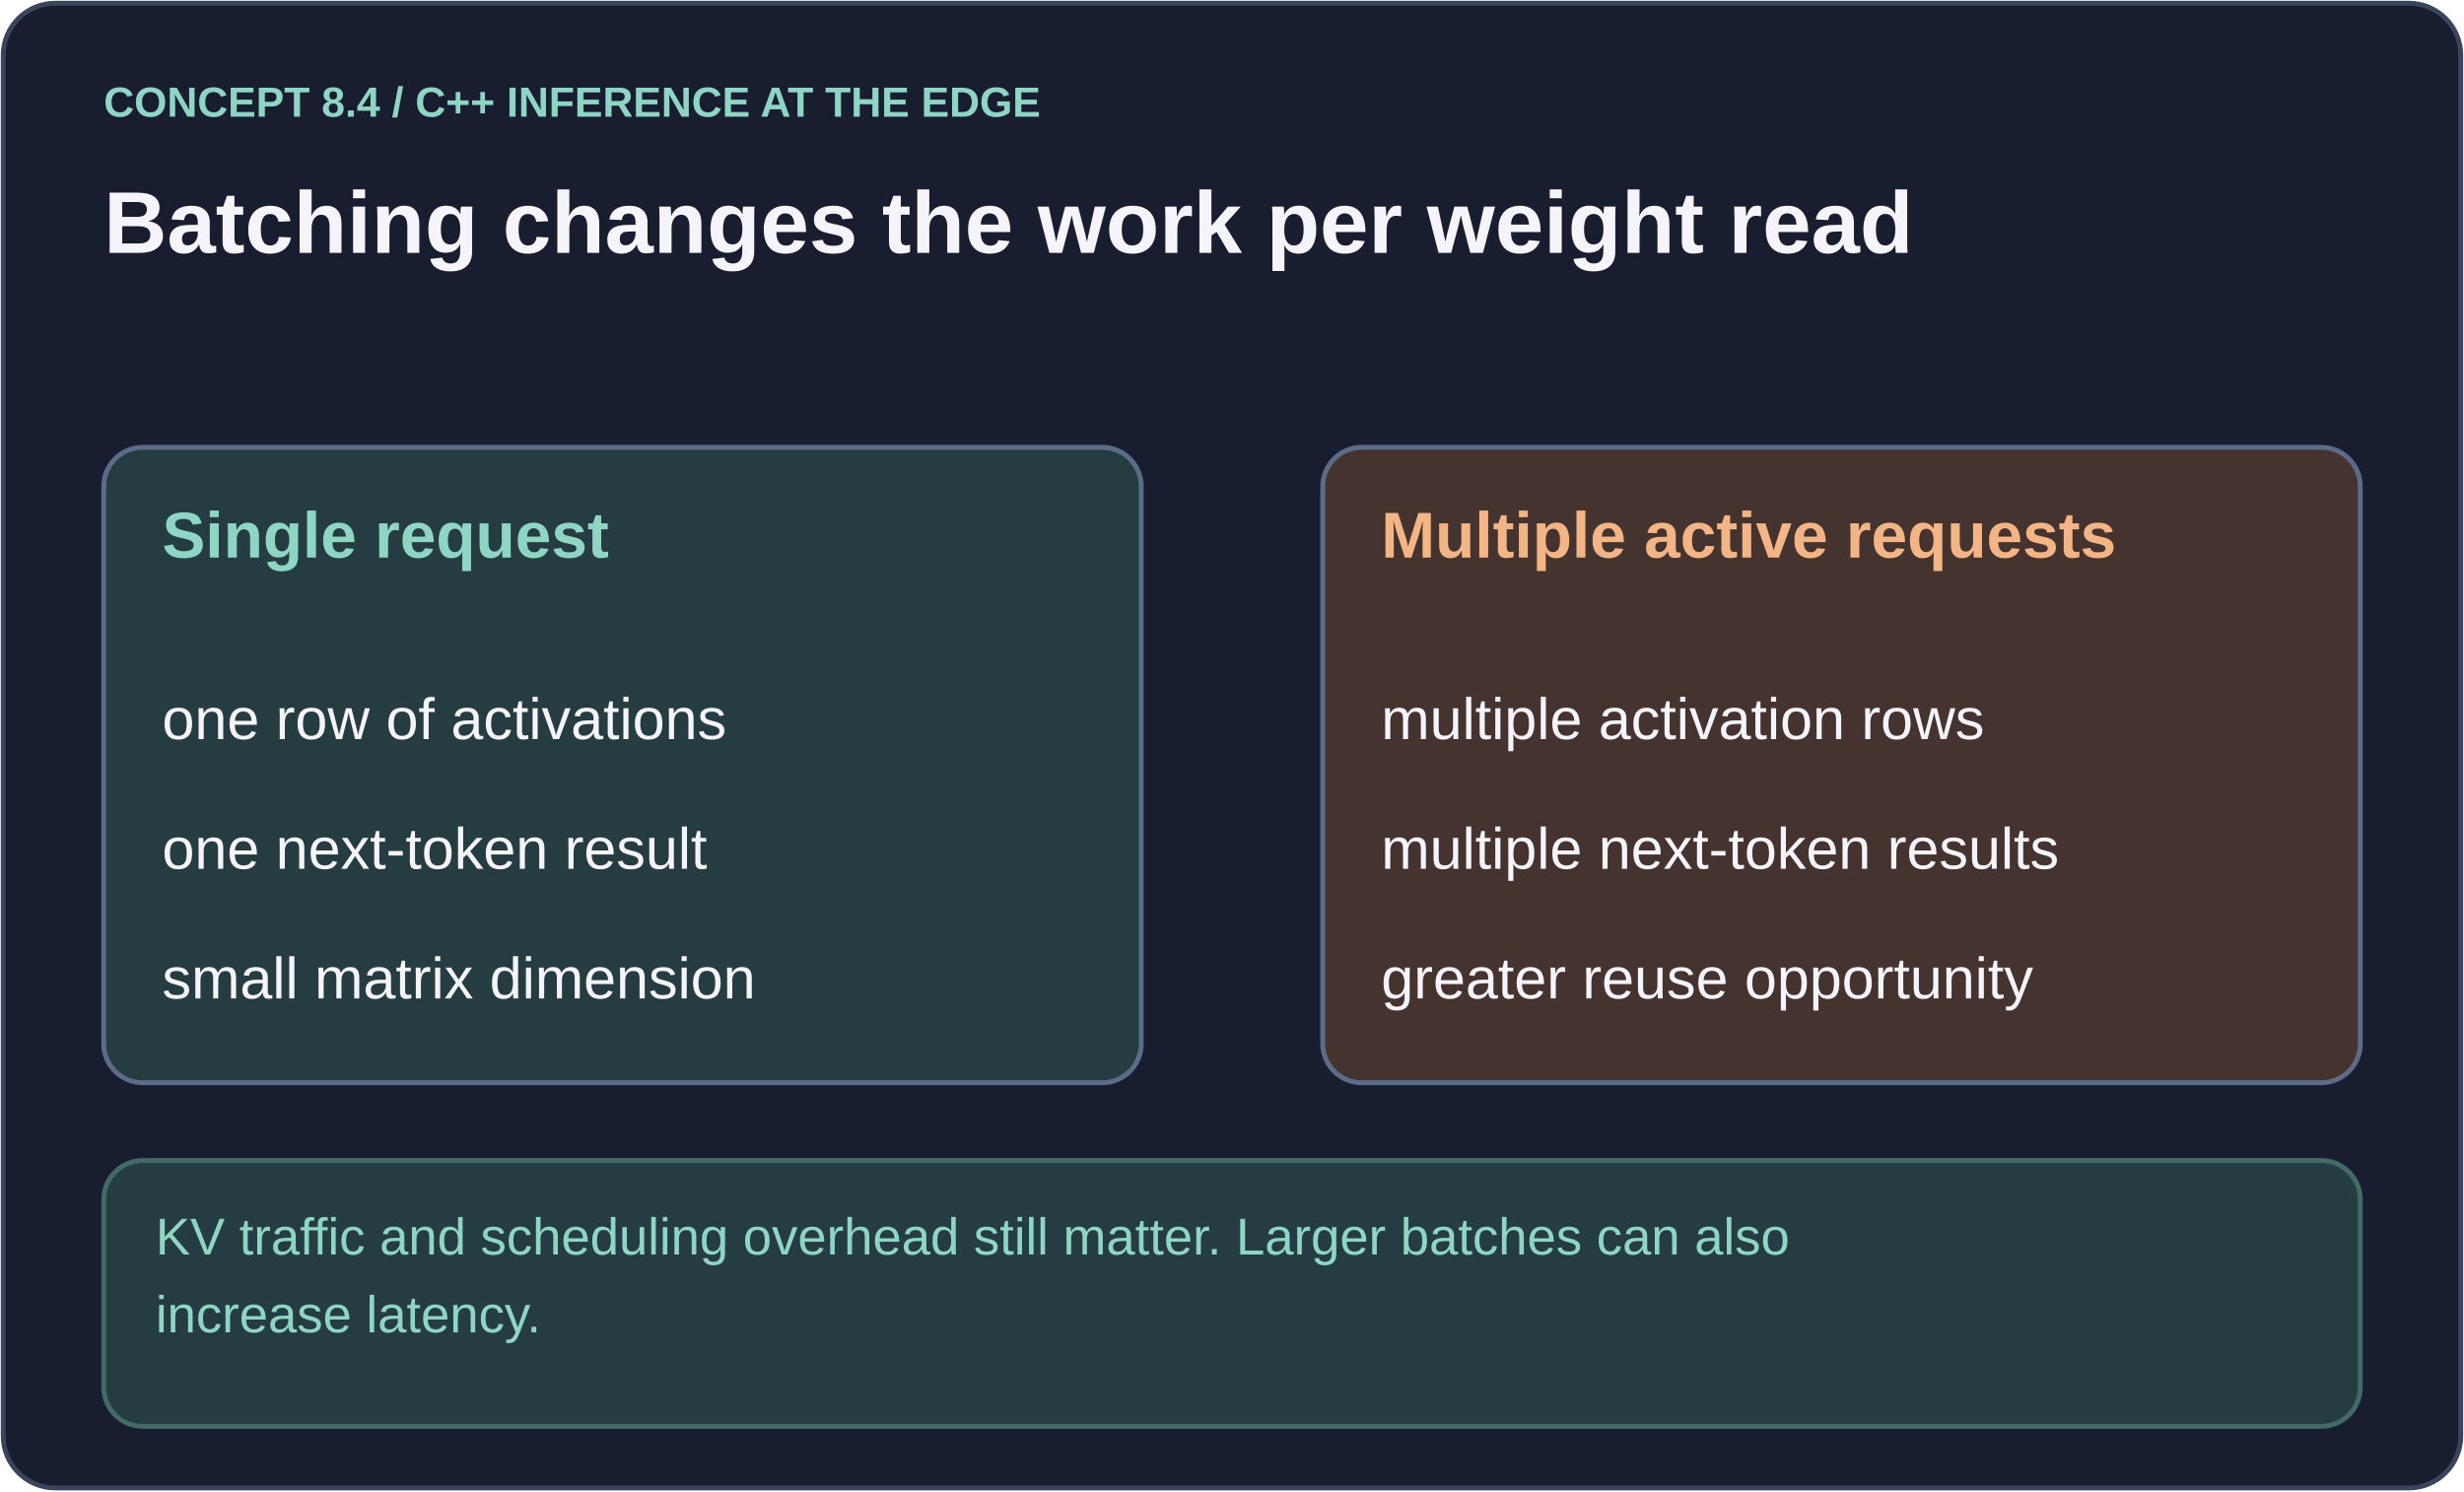
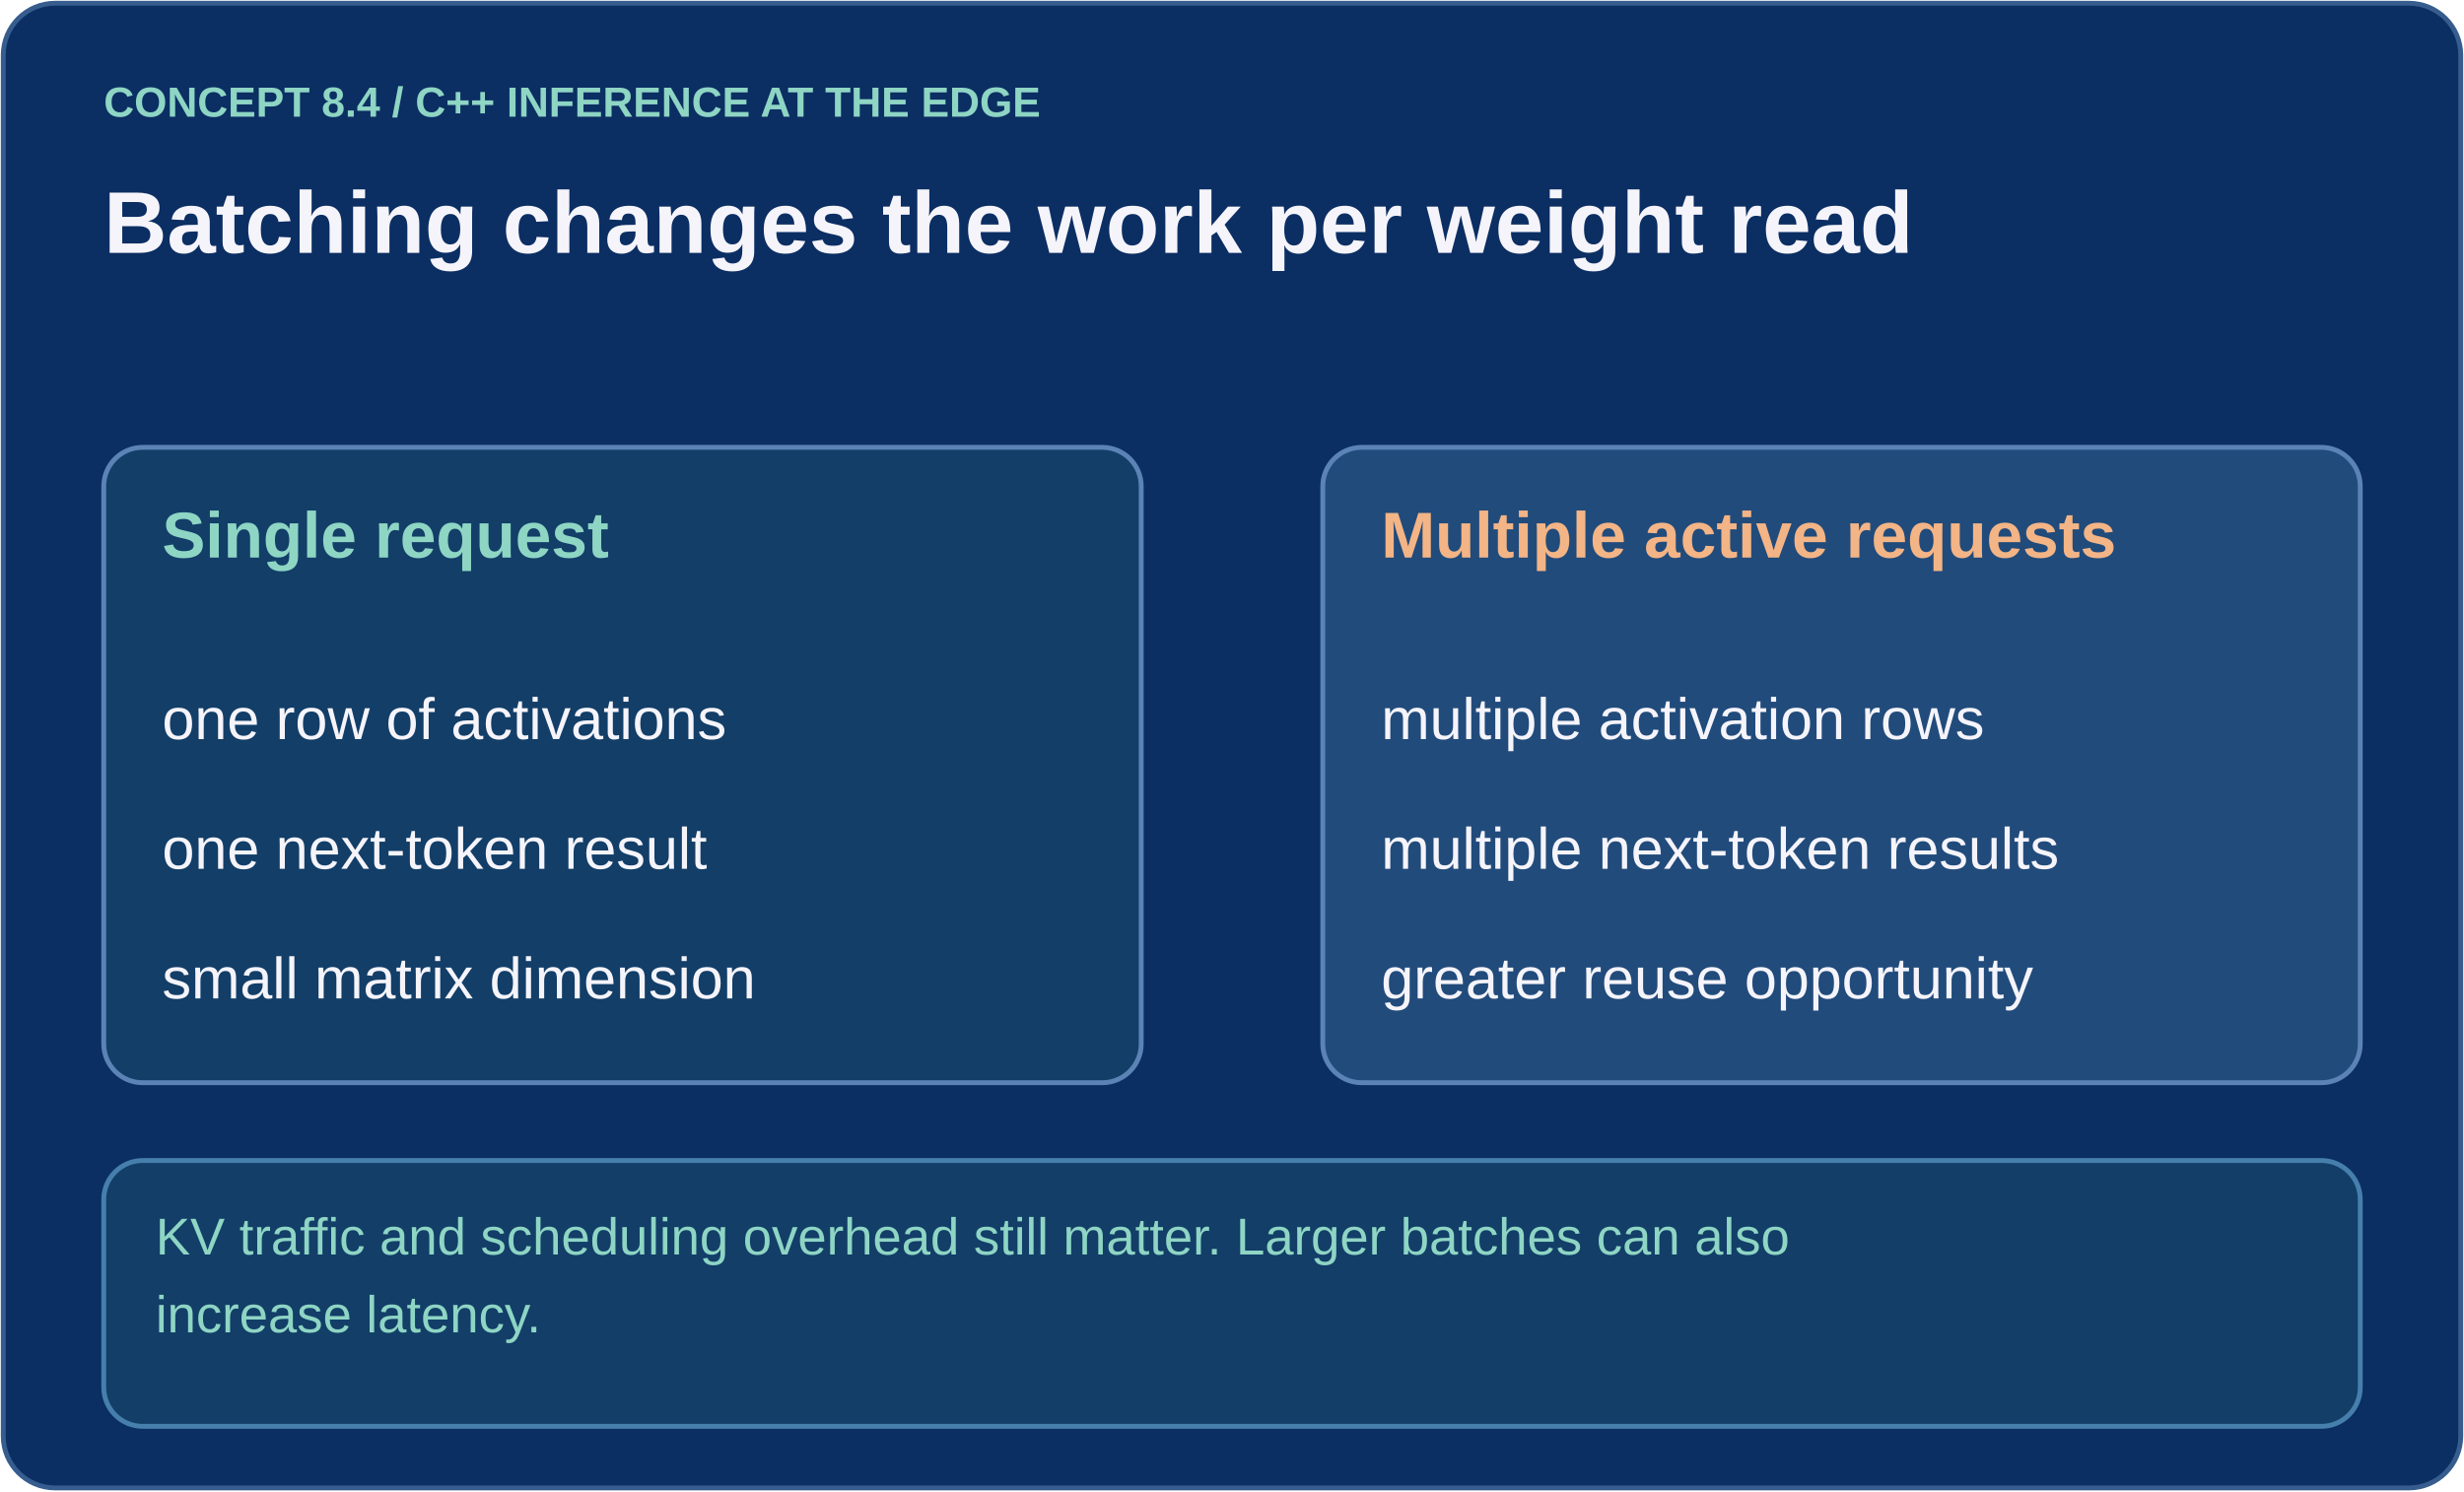
<svg xmlns="http://www.w3.org/2000/svg" width="760" height="460" viewBox="0 0 760 460" role="img" aria-labelledby="title desc">
  <defs>
    <marker id="arrow" viewBox="0 0 10 10" refX="9" refY="5" markerWidth="6" markerHeight="6" orient="auto-start-reverse">
      <path d="M0 0 L10 5 L0 10 Z" fill="#738993" />
    </marker>
  </defs>
  <g font-family="Arial, Helvetica, sans-serif">
-     <rect x="1" y="1" width="758" height="458" rx="16" fill="#181e30" stroke="#3a455c" stroke-width="1.5" />
+     <rect x="1" y="1" width="758" height="458" rx="16" fill="#0b2e63" stroke="#375d8e" stroke-width="1.5" />
    <text x="32" y="36" font-size="13" fill="#8ed5c4" font-weight="700" text-anchor="start">CONCEPT 8.4  /  C++ INFERENCE AT THE EDGE</text>
    <text x="32" y="78" font-size="27" fill="#f5f4fa" font-weight="600" text-anchor="start">Batching changes the work per weight read</text>
-     <rect x="32" y="138" width="320" height="196" rx="12" fill="#253d40" stroke="#5c6c88" stroke-width="1.5" />
+     <rect x="32" y="138" width="320" height="196" rx="12" fill="#123e68" stroke="#5b83b5" stroke-width="1.5" />
    <text x="50" y="172" font-size="20" fill="#8ed5c4" font-weight="600" text-anchor="start">Single request</text>
    <text x="50" y="228" font-size="18" fill="#f5f4fa" font-weight="400" text-anchor="start">one row of activations</text>
    <text x="50" y="268" font-size="18" fill="#f5f4fa" font-weight="400" text-anchor="start">one next-token result</text>
    <text x="50" y="308" font-size="18" fill="#f5f4fa" font-weight="400" text-anchor="start">small matrix dimension</text>
-     <rect x="408" y="138" width="320" height="196" rx="12" fill="#44332e" stroke="#5c6c88" stroke-width="1.5" />
+     <rect x="408" y="138" width="320" height="196" rx="12" fill="#214b7b" stroke="#5b83b5" stroke-width="1.5" />
    <text x="426" y="172" font-size="20" fill="#f3b486" font-weight="600" text-anchor="start">Multiple active requests</text>
    <text x="426" y="228" font-size="18" fill="#f5f4fa" font-weight="400" text-anchor="start">multiple activation rows</text>
    <text x="426" y="268" font-size="18" fill="#f5f4fa" font-weight="400" text-anchor="start">multiple next-token results</text>
    <text x="426" y="308" font-size="18" fill="#f5f4fa" font-weight="400" text-anchor="start">greater reuse opportunity</text>
-     <rect x="32" y="358" width="696" height="82" rx="12" fill="#253d40" stroke="#426b66" stroke-width="1.5" />
+     <rect x="32" y="358" width="696" height="82" rx="12" fill="#123e68" stroke="#467fac" stroke-width="1.5" />
    <text x="48" y="387" font-size="16" fill="#8ed5c4" font-weight="400" text-anchor="start">KV traffic and scheduling overhead still matter. Larger batches can also</text>
    <text x="48" y="411" font-size="16" fill="#8ed5c4" font-weight="400" text-anchor="start">increase latency.</text>
  </g>
</svg>
